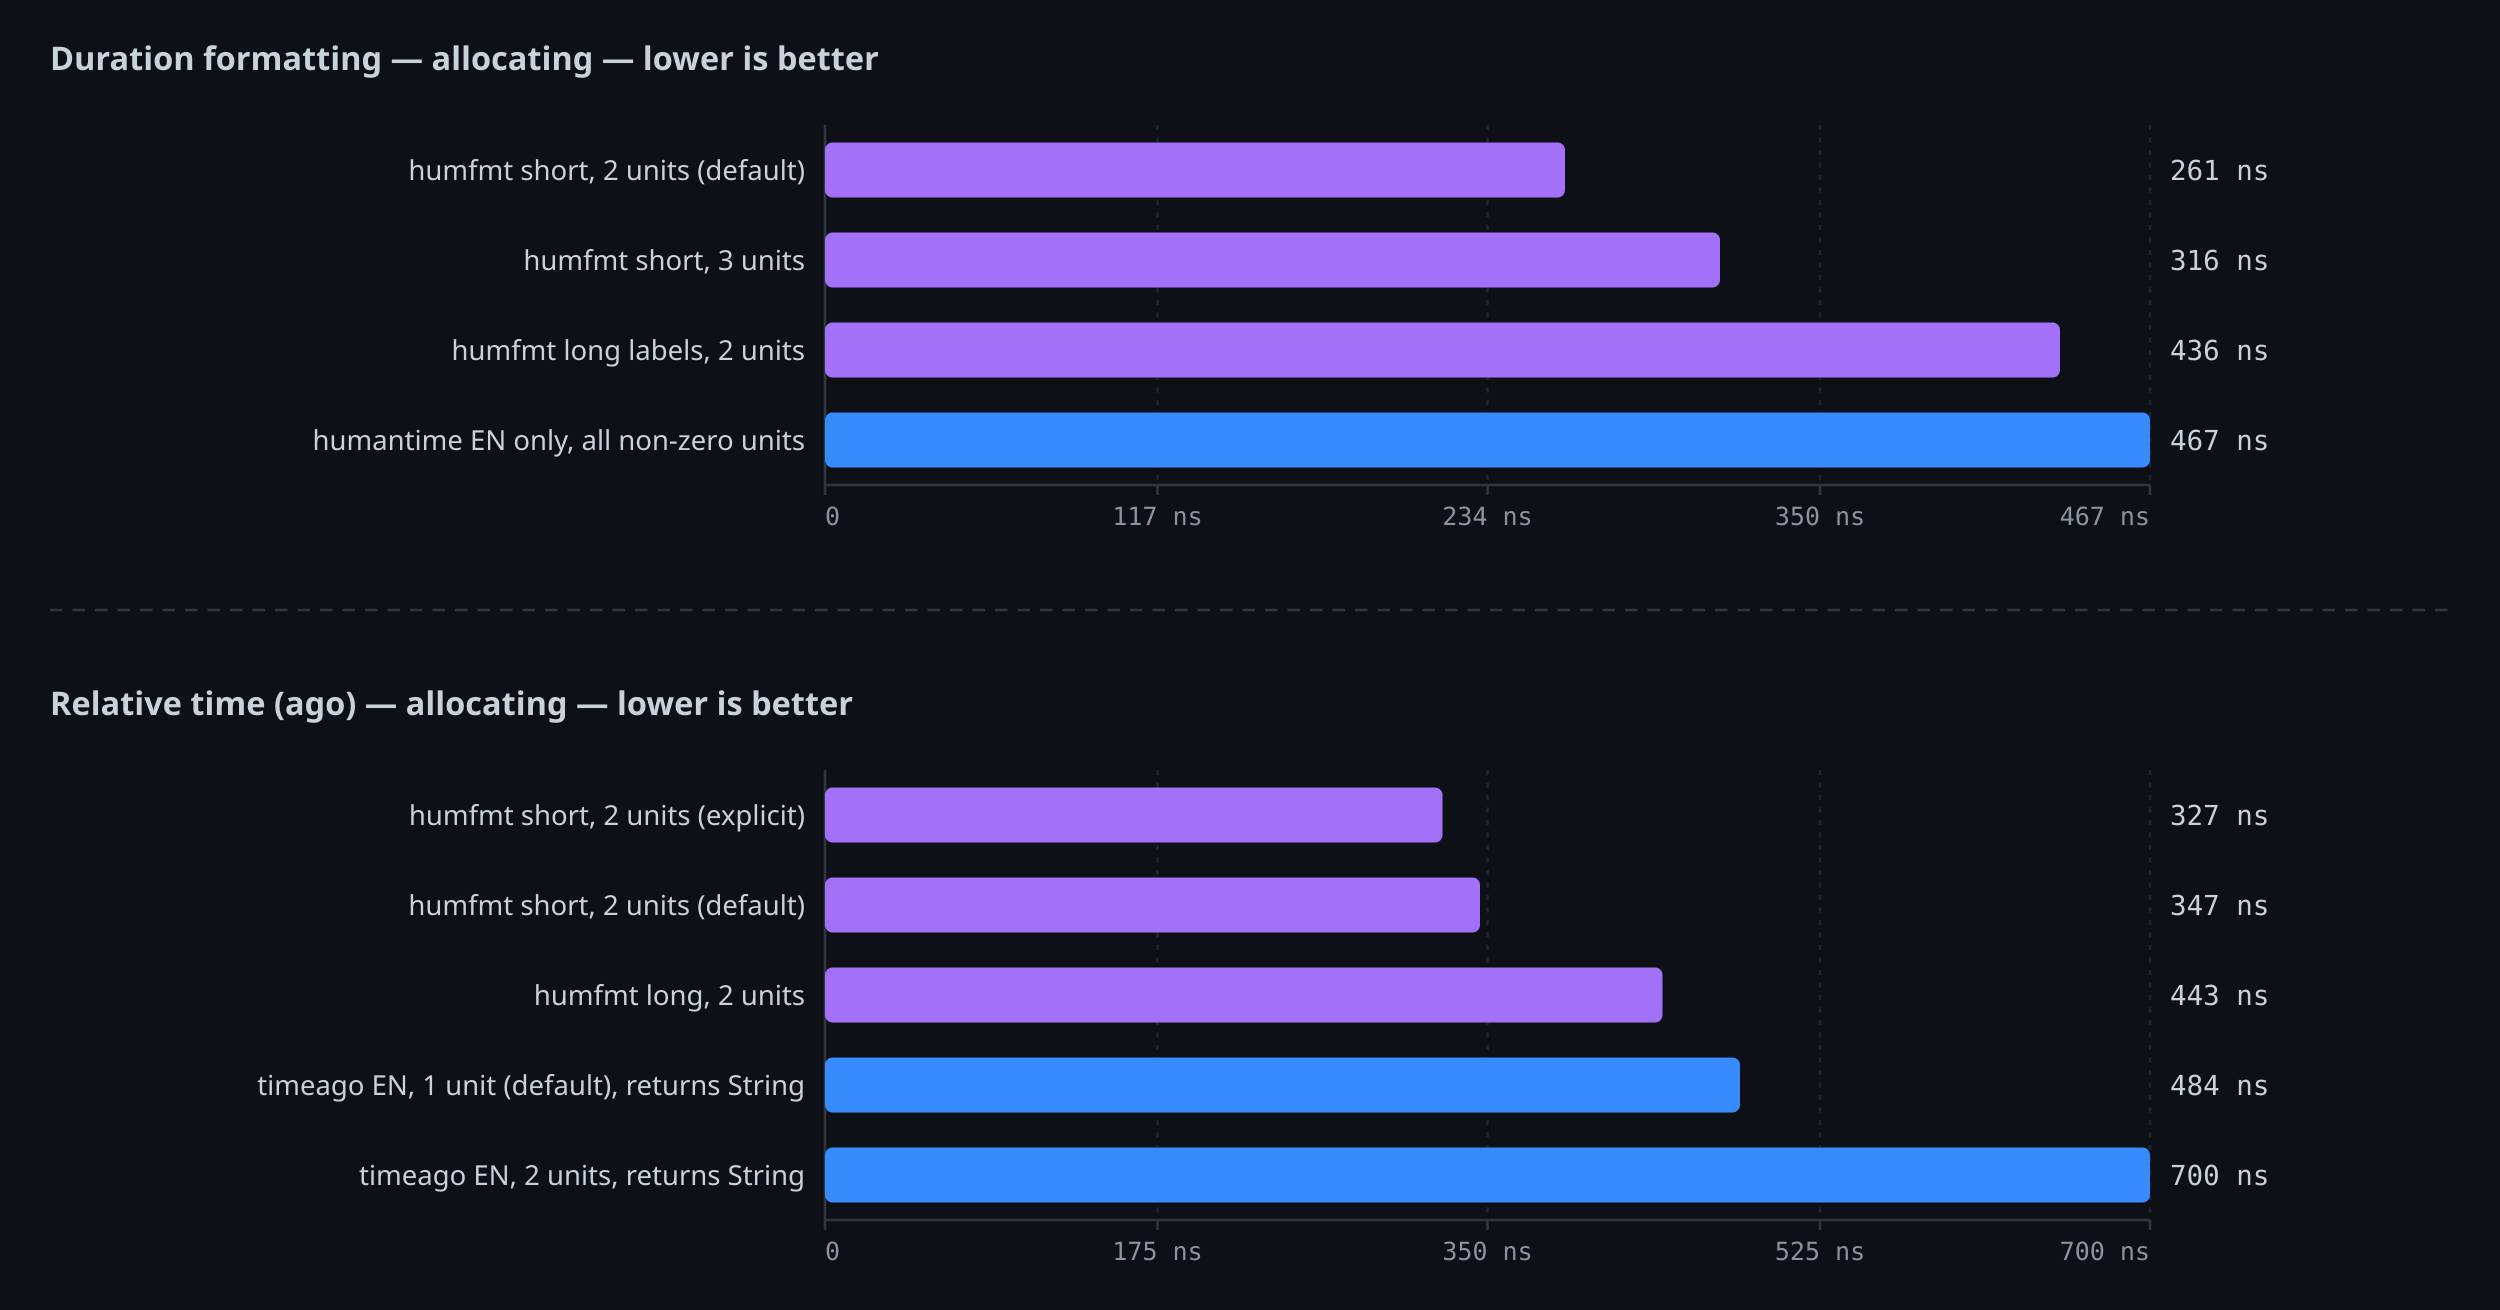
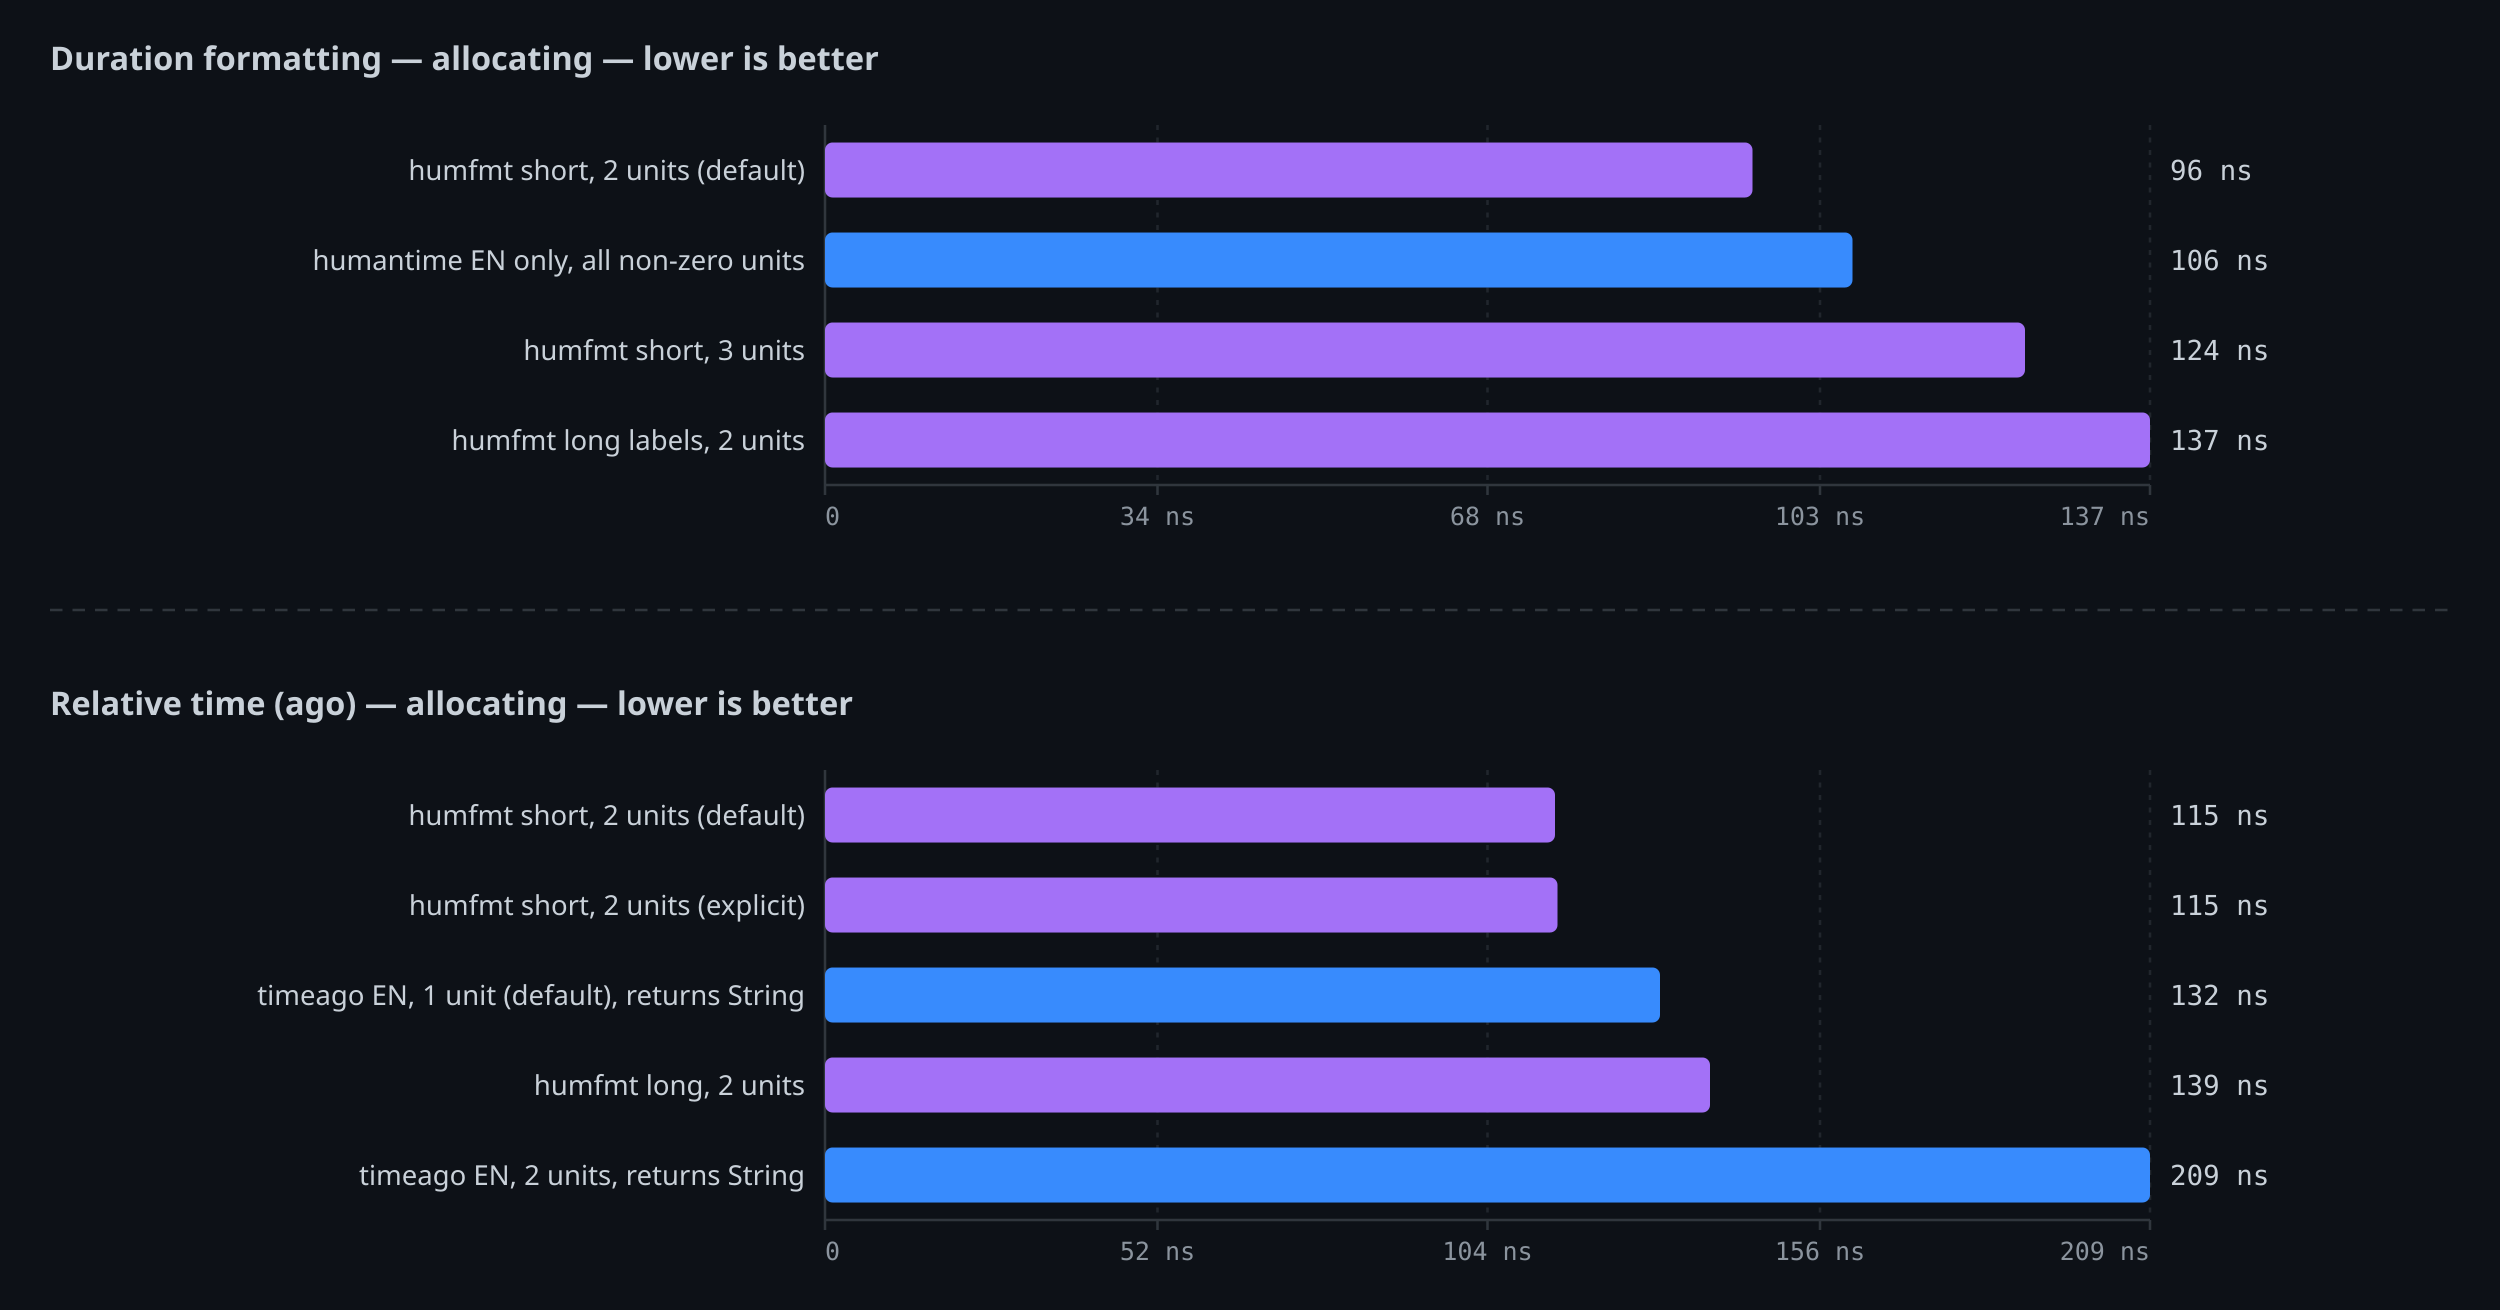
<svg xmlns="http://www.w3.org/2000/svg" width="1000" height="524" viewBox="0 0 1000 524">
  <rect width="100%" height="100%" fill="#0d1117" />
  <text x="20" y="28" fill="#c9d1d9" font-family="ui-sans-serif,system-ui,sans-serif" font-size="13" font-weight="600">Duration formatting — allocating — lower is better</text>
  <line x1="330" y1="50" x2="330" y2="194" stroke="#30363d" stroke-width="1" />
  <line x1="330" y1="194" x2="860" y2="194" stroke="#30363d" stroke-width="1" />
  <line x1="330" y1="194" x2="330" y2="198" stroke="#30363d" stroke-width="1" />
  <text x="330" y="210" fill="#8b949e" font-family="ui-monospace,monospace" font-size="10" text-anchor="start">0</text>
  <line x1="463" y1="50" x2="463" y2="194" stroke="#21262d" stroke-width="1" stroke-dasharray="2 3" />
  <line x1="463" y1="194" x2="463" y2="198" stroke="#30363d" stroke-width="1" />
-   <text x="463" y="210" fill="#8b949e" font-family="ui-monospace,monospace" font-size="10" text-anchor="middle">117 ns</text>
+   <text x="463" y="210" fill="#8b949e" font-family="ui-monospace,monospace" font-size="10" text-anchor="middle">34 ns</text>
  <line x1="595" y1="50" x2="595" y2="194" stroke="#21262d" stroke-width="1" stroke-dasharray="2 3" />
  <line x1="595" y1="194" x2="595" y2="198" stroke="#30363d" stroke-width="1" />
-   <text x="595" y="210" fill="#8b949e" font-family="ui-monospace,monospace" font-size="10" text-anchor="middle">234 ns</text>
+   <text x="595" y="210" fill="#8b949e" font-family="ui-monospace,monospace" font-size="10" text-anchor="middle">68 ns</text>
  <line x1="728" y1="50" x2="728" y2="194" stroke="#21262d" stroke-width="1" stroke-dasharray="2 3" />
  <line x1="728" y1="194" x2="728" y2="198" stroke="#30363d" stroke-width="1" />
-   <text x="728" y="210" fill="#8b949e" font-family="ui-monospace,monospace" font-size="10" text-anchor="middle">350 ns</text>
+   <text x="728" y="210" fill="#8b949e" font-family="ui-monospace,monospace" font-size="10" text-anchor="middle">103 ns</text>
  <line x1="860" y1="50" x2="860" y2="194" stroke="#21262d" stroke-width="1" stroke-dasharray="2 3" />
  <line x1="860" y1="194" x2="860" y2="198" stroke="#30363d" stroke-width="1" />
-   <text x="860" y="210" fill="#8b949e" font-family="ui-monospace,monospace" font-size="10" text-anchor="end">467 ns</text>
-   <rect x="330" y="57" width="296" height="22" fill="#a371f7" rx="3" />
+   <text x="860" y="210" fill="#8b949e" font-family="ui-monospace,monospace" font-size="10" text-anchor="end">137 ns</text>
+   <rect x="330" y="57" width="371" height="22" fill="#a371f7" rx="3" />
  <text x="322" y="72" fill="#c9d1d9" font-family="ui-sans-serif,system-ui,sans-serif" font-size="11" text-anchor="end">humfmt  short, 2 units (default)</text>
-   <text x="868" y="72" fill="#c9d1d9" font-family="ui-monospace,monospace" font-size="11">261 ns</text>
-   <rect x="330" y="93" width="358" height="22" fill="#a371f7" rx="3" />
-   <text x="322" y="108" fill="#c9d1d9" font-family="ui-sans-serif,system-ui,sans-serif" font-size="11" text-anchor="end">humfmt  short, 3 units</text>
-   <text x="868" y="108" fill="#c9d1d9" font-family="ui-monospace,monospace" font-size="11">316 ns</text>
-   <rect x="330" y="129" width="494" height="22" fill="#a371f7" rx="3" />
-   <text x="322" y="144" fill="#c9d1d9" font-family="ui-sans-serif,system-ui,sans-serif" font-size="11" text-anchor="end">humfmt  long labels, 2 units</text>
-   <text x="868" y="144" fill="#c9d1d9" font-family="ui-monospace,monospace" font-size="11">436 ns</text>
-   <rect x="330" y="165" width="530" height="22" fill="#388bfd" rx="3" />
-   <text x="322" y="180" fill="#c9d1d9" font-family="ui-sans-serif,system-ui,sans-serif" font-size="11" text-anchor="end">humantime  EN only, all non-zero units</text>
-   <text x="868" y="180" fill="#c9d1d9" font-family="ui-monospace,monospace" font-size="11">467 ns</text>
+   <text x="868" y="72" fill="#c9d1d9" font-family="ui-monospace,monospace" font-size="11">96 ns</text>
+   <rect x="330" y="93" width="411" height="22" fill="#388bfd" rx="3" />
+   <text x="322" y="108" fill="#c9d1d9" font-family="ui-sans-serif,system-ui,sans-serif" font-size="11" text-anchor="end">humantime  EN only, all non-zero units</text>
+   <text x="868" y="108" fill="#c9d1d9" font-family="ui-monospace,monospace" font-size="11">106 ns</text>
+   <rect x="330" y="129" width="480" height="22" fill="#a371f7" rx="3" />
+   <text x="322" y="144" fill="#c9d1d9" font-family="ui-sans-serif,system-ui,sans-serif" font-size="11" text-anchor="end">humfmt  short, 3 units</text>
+   <text x="868" y="144" fill="#c9d1d9" font-family="ui-monospace,monospace" font-size="11">124 ns</text>
+   <rect x="330" y="165" width="530" height="22" fill="#a371f7" rx="3" />
+   <text x="322" y="180" fill="#c9d1d9" font-family="ui-sans-serif,system-ui,sans-serif" font-size="11" text-anchor="end">humfmt  long labels, 2 units</text>
+   <text x="868" y="180" fill="#c9d1d9" font-family="ui-monospace,monospace" font-size="11">137 ns</text>
  <line x1="20" y1="244" x2="980" y2="244" stroke="#30363d" stroke-width="1" stroke-dasharray="5 4" />
  <text x="20" y="286" fill="#c9d1d9" font-family="ui-sans-serif,system-ui,sans-serif" font-size="13" font-weight="600">Relative time (ago) — allocating — lower is better</text>
  <line x1="330" y1="308" x2="330" y2="488" stroke="#30363d" stroke-width="1" />
  <line x1="330" y1="488" x2="860" y2="488" stroke="#30363d" stroke-width="1" />
  <line x1="330" y1="488" x2="330" y2="492" stroke="#30363d" stroke-width="1" />
  <text x="330" y="504" fill="#8b949e" font-family="ui-monospace,monospace" font-size="10" text-anchor="start">0</text>
  <line x1="463" y1="308" x2="463" y2="488" stroke="#21262d" stroke-width="1" stroke-dasharray="2 3" />
  <line x1="463" y1="488" x2="463" y2="492" stroke="#30363d" stroke-width="1" />
-   <text x="463" y="504" fill="#8b949e" font-family="ui-monospace,monospace" font-size="10" text-anchor="middle">175 ns</text>
+   <text x="463" y="504" fill="#8b949e" font-family="ui-monospace,monospace" font-size="10" text-anchor="middle">52 ns</text>
  <line x1="595" y1="308" x2="595" y2="488" stroke="#21262d" stroke-width="1" stroke-dasharray="2 3" />
  <line x1="595" y1="488" x2="595" y2="492" stroke="#30363d" stroke-width="1" />
-   <text x="595" y="504" fill="#8b949e" font-family="ui-monospace,monospace" font-size="10" text-anchor="middle">350 ns</text>
+   <text x="595" y="504" fill="#8b949e" font-family="ui-monospace,monospace" font-size="10" text-anchor="middle">104 ns</text>
  <line x1="728" y1="308" x2="728" y2="488" stroke="#21262d" stroke-width="1" stroke-dasharray="2 3" />
  <line x1="728" y1="488" x2="728" y2="492" stroke="#30363d" stroke-width="1" />
-   <text x="728" y="504" fill="#8b949e" font-family="ui-monospace,monospace" font-size="10" text-anchor="middle">525 ns</text>
+   <text x="728" y="504" fill="#8b949e" font-family="ui-monospace,monospace" font-size="10" text-anchor="middle">156 ns</text>
  <line x1="860" y1="308" x2="860" y2="488" stroke="#21262d" stroke-width="1" stroke-dasharray="2 3" />
  <line x1="860" y1="488" x2="860" y2="492" stroke="#30363d" stroke-width="1" />
-   <text x="860" y="504" fill="#8b949e" font-family="ui-monospace,monospace" font-size="10" text-anchor="end">700 ns</text>
-   <rect x="330" y="315" width="247" height="22" fill="#a371f7" rx="3" />
-   <text x="322" y="330" fill="#c9d1d9" font-family="ui-sans-serif,system-ui,sans-serif" font-size="11" text-anchor="end">humfmt  short, 2 units (explicit)</text>
-   <text x="868" y="330" fill="#c9d1d9" font-family="ui-monospace,monospace" font-size="11">327 ns</text>
-   <rect x="330" y="351" width="262" height="22" fill="#a371f7" rx="3" />
-   <text x="322" y="366" fill="#c9d1d9" font-family="ui-sans-serif,system-ui,sans-serif" font-size="11" text-anchor="end">humfmt  short, 2 units (default)</text>
-   <text x="868" y="366" fill="#c9d1d9" font-family="ui-monospace,monospace" font-size="11">347 ns</text>
-   <rect x="330" y="387" width="335" height="22" fill="#a371f7" rx="3" />
-   <text x="322" y="402" fill="#c9d1d9" font-family="ui-sans-serif,system-ui,sans-serif" font-size="11" text-anchor="end">humfmt  long, 2 units</text>
-   <text x="868" y="402" fill="#c9d1d9" font-family="ui-monospace,monospace" font-size="11">443 ns</text>
-   <rect x="330" y="423" width="366" height="22" fill="#388bfd" rx="3" />
-   <text x="322" y="438" fill="#c9d1d9" font-family="ui-sans-serif,system-ui,sans-serif" font-size="11" text-anchor="end">timeago  EN, 1 unit (default), returns String</text>
-   <text x="868" y="438" fill="#c9d1d9" font-family="ui-monospace,monospace" font-size="11">484 ns</text>
+   <text x="860" y="504" fill="#8b949e" font-family="ui-monospace,monospace" font-size="10" text-anchor="end">209 ns</text>
+   <rect x="330" y="315" width="292" height="22" fill="#a371f7" rx="3" />
+   <text x="322" y="330" fill="#c9d1d9" font-family="ui-sans-serif,system-ui,sans-serif" font-size="11" text-anchor="end">humfmt  short, 2 units (default)</text>
+   <text x="868" y="330" fill="#c9d1d9" font-family="ui-monospace,monospace" font-size="11">115 ns</text>
+   <rect x="330" y="351" width="293" height="22" fill="#a371f7" rx="3" />
+   <text x="322" y="366" fill="#c9d1d9" font-family="ui-sans-serif,system-ui,sans-serif" font-size="11" text-anchor="end">humfmt  short, 2 units (explicit)</text>
+   <text x="868" y="366" fill="#c9d1d9" font-family="ui-monospace,monospace" font-size="11">115 ns</text>
+   <rect x="330" y="387" width="334" height="22" fill="#388bfd" rx="3" />
+   <text x="322" y="402" fill="#c9d1d9" font-family="ui-sans-serif,system-ui,sans-serif" font-size="11" text-anchor="end">timeago  EN, 1 unit (default), returns String</text>
+   <text x="868" y="402" fill="#c9d1d9" font-family="ui-monospace,monospace" font-size="11">132 ns</text>
+   <rect x="330" y="423" width="354" height="22" fill="#a371f7" rx="3" />
+   <text x="322" y="438" fill="#c9d1d9" font-family="ui-sans-serif,system-ui,sans-serif" font-size="11" text-anchor="end">humfmt  long, 2 units</text>
+   <text x="868" y="438" fill="#c9d1d9" font-family="ui-monospace,monospace" font-size="11">139 ns</text>
  <rect x="330" y="459" width="530" height="22" fill="#388bfd" rx="3" />
  <text x="322" y="474" fill="#c9d1d9" font-family="ui-sans-serif,system-ui,sans-serif" font-size="11" text-anchor="end">timeago  EN, 2 units, returns String</text>
-   <text x="868" y="474" fill="#c9d1d9" font-family="ui-monospace,monospace" font-size="11">700 ns</text>
+   <text x="868" y="474" fill="#c9d1d9" font-family="ui-monospace,monospace" font-size="11">209 ns</text>
</svg>
